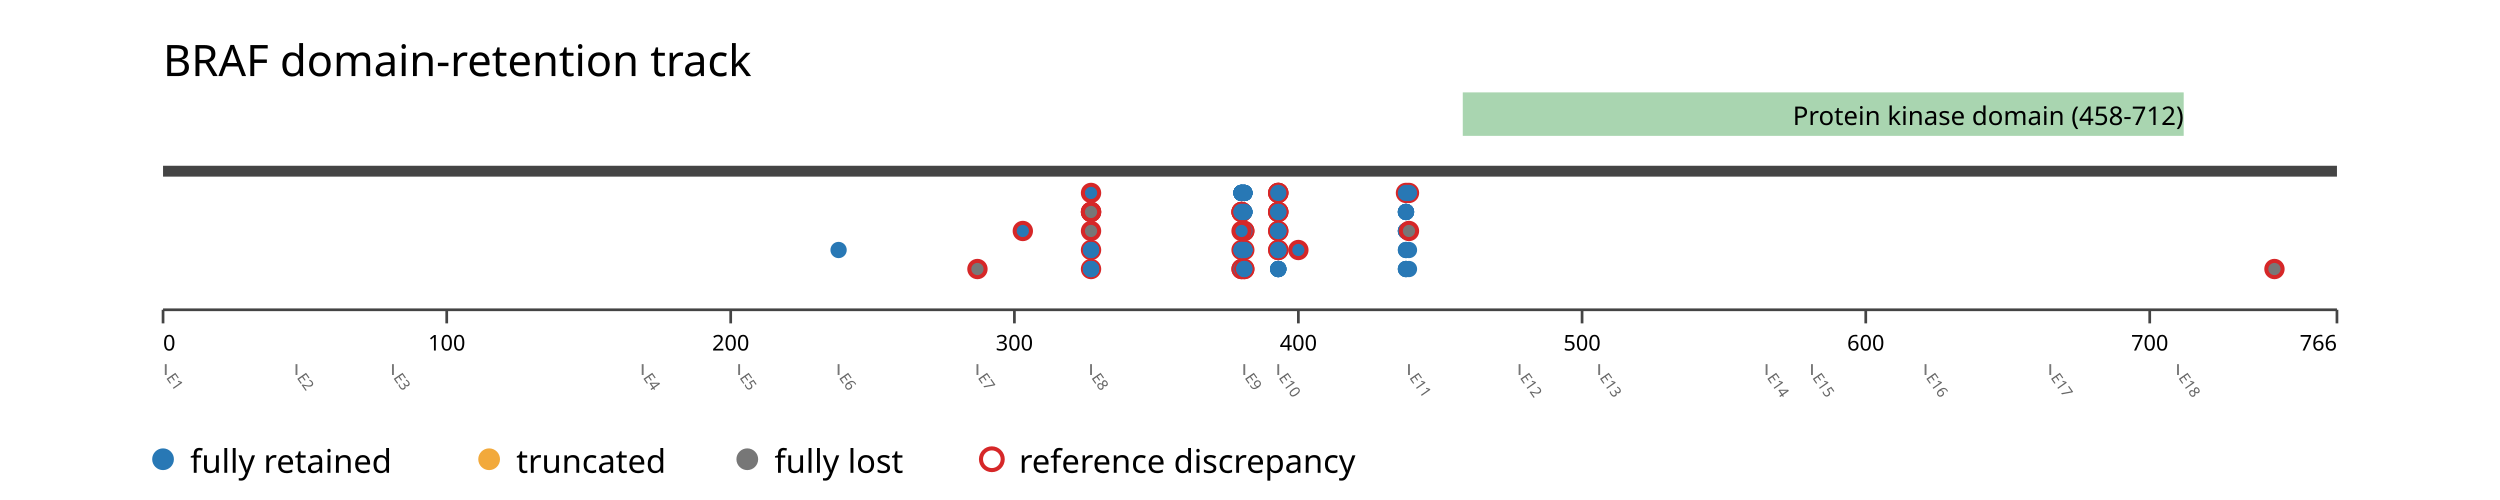
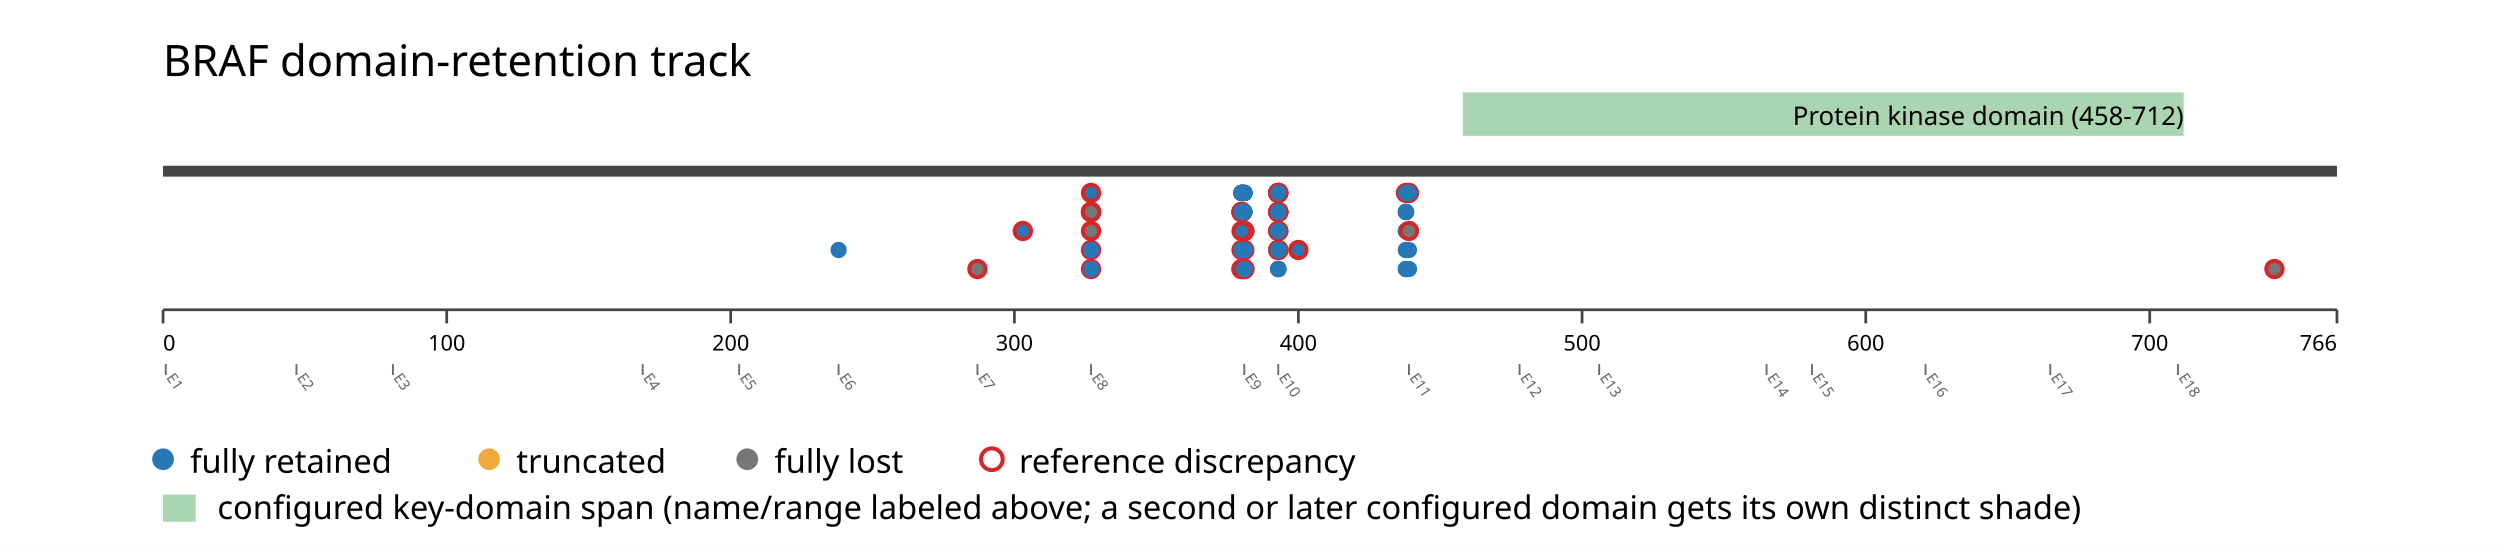
- <svg xmlns="http://www.w3.org/2000/svg" width="920" height="184" viewBox="0 0 920 184">
-   <rect width="920" height="184" fill="white" />
+ <svg xmlns="http://www.w3.org/2000/svg" width="920" height="202" viewBox="0 0 920 202">
+   <rect width="920" height="202" fill="white" />
  <text x="60" y="28" font-family="sans-serif" font-size="16">BRAF domain-retention track</text>
  <rect x="538.3" y="34.0" width="265.3" height="16.0" fill="#62b36f" opacity="0.55" />
  <text x="803.6" y="46.0" font-family="sans-serif" font-size="9.5" text-anchor="end">Protein kinase domain (458-712)</text>
-   <line x1="60.0" y1="63.0" x2="860.0" y2="63.0" stroke="#444" stroke-width="4" />
+   <line x1="60.0" y1="63.0" x2="860.0" y2="63.0" stroke="#444444" stroke-width="4" />
  <circle cx="456.9" cy="71.0" r="3" fill="#2878b5" stroke="none" stroke-width="0" />
  <circle cx="401.5" cy="78.0" r="3" fill="#2878b5" stroke="#d62728" stroke-width="1.5" />
  <circle cx="470.4" cy="85.0" r="3" fill="#2878b5" stroke="#d62728" stroke-width="1.5" />
  <circle cx="456.9" cy="92.0" r="3" fill="#2878b5" stroke="none" stroke-width="0" />
  <circle cx="517.4" cy="99.0" r="3" fill="#2878b5" stroke="none" stroke-width="0" />
  <circle cx="401.5" cy="71.0" r="3" fill="#2878b5" stroke="none" stroke-width="0" />
  <circle cx="401.5" cy="78.0" r="3" fill="#2878b5" stroke="none" stroke-width="0" />
  <circle cx="401.5" cy="85.0" r="3" fill="#2878b5" stroke="none" stroke-width="0" />
  <circle cx="457.9" cy="92.0" r="3" fill="#2878b5" stroke="none" stroke-width="0" />
  <circle cx="456.9" cy="99.0" r="3" fill="#2878b5" stroke="none" stroke-width="0" />
  <circle cx="470.4" cy="71.0" r="3" fill="#2878b5" stroke="none" stroke-width="0" />
  <circle cx="457.9" cy="78.0" r="3" fill="#2878b5" stroke="none" stroke-width="0" />
  <circle cx="456.9" cy="85.0" r="3" fill="#2878b5" stroke="none" stroke-width="0" />
  <circle cx="456.9" cy="92.0" r="3" fill="#2878b5" stroke="none" stroke-width="0" />
  <circle cx="401.5" cy="99.0" r="3" fill="#2878b5" stroke="none" stroke-width="0" />
  <circle cx="401.5" cy="71.0" r="3" fill="#2878b5" stroke="none" stroke-width="0" />
  <circle cx="401.5" cy="78.0" r="3" fill="#777777" stroke="#d62728" stroke-width="1.5" />
  <circle cx="401.5" cy="85.0" r="3" fill="#2878b5" stroke="none" stroke-width="0" />
  <circle cx="401.5" cy="92.0" r="3" fill="#2878b5" stroke="none" stroke-width="0" />
  <circle cx="401.5" cy="99.0" r="3" fill="#777777" stroke="#d62728" stroke-width="1.5" />
  <circle cx="401.5" cy="71.0" r="3" fill="#2878b5" stroke="none" stroke-width="0" />
  <circle cx="401.5" cy="78.0" r="3" fill="#2878b5" stroke="none" stroke-width="0" />
  <circle cx="376.4" cy="85.0" r="3" fill="#2878b5" stroke="#d62728" stroke-width="1.5" />
  <circle cx="401.5" cy="92.0" r="3" fill="#2878b5" stroke="none" stroke-width="0" />
  <circle cx="401.5" cy="99.0" r="3" fill="#2878b5" stroke="none" stroke-width="0" />
  <circle cx="470.4" cy="71.0" r="3" fill="#777777" stroke="#d62728" stroke-width="1.5" />
  <circle cx="456.9" cy="78.0" r="3" fill="#2878b5" stroke="none" stroke-width="0" />
  <circle cx="517.4" cy="85.0" r="3" fill="#2878b5" stroke="none" stroke-width="0" />
  <circle cx="457.9" cy="92.0" r="3" fill="#2878b5" stroke="none" stroke-width="0" />
  <circle cx="470.4" cy="99.0" r="3" fill="#2878b5" stroke="none" stroke-width="0" />
  <circle cx="470.4" cy="71.0" r="3" fill="#777777" stroke="#d62728" stroke-width="1.5" />
  <circle cx="470.4" cy="78.0" r="3" fill="#777777" stroke="#d62728" stroke-width="1.5" />
  <circle cx="401.5" cy="85.0" r="3" fill="#777777" stroke="#d62728" stroke-width="1.5" />
  <circle cx="470.4" cy="92.0" r="3" fill="#2878b5" stroke="none" stroke-width="0" />
  <circle cx="470.4" cy="99.0" r="3" fill="#2878b5" stroke="none" stroke-width="0" />
  <circle cx="517.4" cy="71.0" r="3" fill="#777777" stroke="#d62728" stroke-width="1.5" />
  <circle cx="456.9" cy="78.0" r="3" fill="#2878b5" stroke="none" stroke-width="0" />
  <circle cx="517.4" cy="85.0" r="3" fill="#2878b5" stroke="none" stroke-width="0" />
  <circle cx="470.4" cy="92.0" r="3" fill="#2878b5" stroke="#d62728" stroke-width="1.5" />
  <circle cx="456.9" cy="99.0" r="3" fill="#777777" stroke="#d62728" stroke-width="1.5" />
  <circle cx="470.4" cy="71.0" r="3" fill="#2878b5" stroke="none" stroke-width="0" />
  <circle cx="401.5" cy="78.0" r="3" fill="#777777" stroke="#d62728" stroke-width="1.5" />
  <circle cx="518.5" cy="85.0" r="3" fill="#2878b5" stroke="none" stroke-width="0" />
  <circle cx="401.5" cy="92.0" r="3" fill="#777777" stroke="#d62728" stroke-width="1.5" />
  <circle cx="456.9" cy="99.0" r="3" fill="#2878b5" stroke="none" stroke-width="0" />
  <circle cx="456.9" cy="71.0" r="3" fill="#2878b5" stroke="none" stroke-width="0" />
  <circle cx="456.9" cy="78.0" r="3" fill="#2878b5" stroke="none" stroke-width="0" />
  <circle cx="457.9" cy="85.0" r="3" fill="#2878b5" stroke="none" stroke-width="0" />
  <circle cx="470.4" cy="92.0" r="3" fill="#2878b5" stroke="none" stroke-width="0" />
  <circle cx="456.9" cy="99.0" r="3" fill="#2878b5" stroke="none" stroke-width="0" />
  <circle cx="518.5" cy="71.0" r="3" fill="#2878b5" stroke="none" stroke-width="0" />
  <circle cx="456.9" cy="78.0" r="3" fill="#777777" stroke="#d62728" stroke-width="1.5" />
  <circle cx="457.9" cy="85.0" r="3" fill="#2878b5" stroke="none" stroke-width="0" />
  <circle cx="401.5" cy="92.0" r="3" fill="#2878b5" stroke="none" stroke-width="0" />
  <circle cx="457.9" cy="99.0" r="3" fill="#2878b5" stroke="#d62728" stroke-width="1.5" />
  <circle cx="456.9" cy="71.0" r="3" fill="#2878b5" stroke="none" stroke-width="0" />
  <circle cx="456.9" cy="78.0" r="3" fill="#2878b5" stroke="none" stroke-width="0" />
  <circle cx="457.9" cy="85.0" r="3" fill="#2878b5" stroke="none" stroke-width="0" />
  <circle cx="456.9" cy="92.0" r="3" fill="#2878b5" stroke="none" stroke-width="0" />
  <circle cx="470.4" cy="99.0" r="3" fill="#2878b5" stroke="none" stroke-width="0" />
  <circle cx="470.4" cy="71.0" r="3" fill="#2878b5" stroke="#d62728" stroke-width="1.5" />
  <circle cx="457.9" cy="78.0" r="3" fill="#2878b5" stroke="none" stroke-width="0" />
  <circle cx="457.9" cy="85.0" r="3" fill="#2878b5" stroke="#d62728" stroke-width="1.5" />
  <circle cx="457.9" cy="92.0" r="3" fill="#2878b5" stroke="#d62728" stroke-width="1.5" />
  <circle cx="457.9" cy="99.0" r="3" fill="#2878b5" stroke="none" stroke-width="0" />
  <circle cx="457.9" cy="71.0" r="3" fill="#2878b5" stroke="none" stroke-width="0" />
  <circle cx="470.4" cy="78.0" r="3" fill="#2878b5" stroke="#d62728" stroke-width="1.5" />
  <circle cx="470.4" cy="85.0" r="3" fill="#2878b5" stroke="none" stroke-width="0" />
  <circle cx="470.4" cy="92.0" r="3" fill="#2878b5" stroke="#d62728" stroke-width="1.5" />
  <circle cx="456.9" cy="99.0" r="3" fill="#2878b5" stroke="none" stroke-width="0" />
  <circle cx="456.9" cy="71.0" r="3" fill="#2878b5" stroke="none" stroke-width="0" />
  <circle cx="456.9" cy="78.0" r="3" fill="#2878b5" stroke="none" stroke-width="0" />
  <circle cx="457.9" cy="85.0" r="3" fill="#2878b5" stroke="none" stroke-width="0" />
  <circle cx="456.9" cy="92.0" r="3" fill="#2878b5" stroke="none" stroke-width="0" />
  <circle cx="517.4" cy="99.0" r="3" fill="#2878b5" stroke="none" stroke-width="0" />
  <circle cx="456.9" cy="71.0" r="3" fill="#2878b5" stroke="none" stroke-width="0" />
  <circle cx="456.9" cy="78.0" r="3" fill="#2878b5" stroke="none" stroke-width="0" />
  <circle cx="457.9" cy="85.0" r="3" fill="#2878b5" stroke="none" stroke-width="0" />
  <circle cx="456.9" cy="92.0" r="3" fill="#2878b5" stroke="none" stroke-width="0" />
  <circle cx="456.9" cy="99.0" r="3" fill="#2878b5" stroke="none" stroke-width="0" />
  <circle cx="457.9" cy="71.0" r="3" fill="#2878b5" stroke="none" stroke-width="0" />
  <circle cx="517.4" cy="78.0" r="3" fill="#2878b5" stroke="none" stroke-width="0" />
  <circle cx="457.9" cy="85.0" r="3" fill="#2878b5" stroke="none" stroke-width="0" />
  <circle cx="456.9" cy="92.0" r="3" fill="#2878b5" stroke="none" stroke-width="0" />
  <circle cx="470.4" cy="99.0" r="3" fill="#2878b5" stroke="none" stroke-width="0" />
  <circle cx="456.9" cy="71.0" r="3" fill="#2878b5" stroke="none" stroke-width="0" />
  <circle cx="457.9" cy="78.0" r="3" fill="#2878b5" stroke="none" stroke-width="0" />
  <circle cx="456.9" cy="85.0" r="3" fill="#2878b5" stroke="none" stroke-width="0" />
  <circle cx="457.9" cy="92.0" r="3" fill="#2878b5" stroke="none" stroke-width="0" />
  <circle cx="518.5" cy="99.0" r="3" fill="#2878b5" stroke="none" stroke-width="0" />
  <circle cx="518.5" cy="71.0" r="3" fill="#2878b5" stroke="none" stroke-width="0" />
  <circle cx="456.9" cy="78.0" r="3" fill="#2878b5" stroke="none" stroke-width="0" />
  <circle cx="456.9" cy="85.0" r="3" fill="#2878b5" stroke="none" stroke-width="0" />
  <circle cx="517.4" cy="92.0" r="3" fill="#2878b5" stroke="none" stroke-width="0" />
  <circle cx="457.9" cy="99.0" r="3" fill="#2878b5" stroke="none" stroke-width="0" />
  <circle cx="457.9" cy="71.0" r="3" fill="#2878b5" stroke="none" stroke-width="0" />
  <circle cx="517.4" cy="78.0" r="3" fill="#2878b5" stroke="none" stroke-width="0" />
  <circle cx="457.9" cy="85.0" r="3" fill="#2878b5" stroke="none" stroke-width="0" />
  <circle cx="457.9" cy="92.0" r="3" fill="#2878b5" stroke="none" stroke-width="0" />
  <circle cx="517.4" cy="99.0" r="3" fill="#2878b5" stroke="none" stroke-width="0" />
  <circle cx="457.9" cy="71.0" r="3" fill="#2878b5" stroke="none" stroke-width="0" />
  <circle cx="456.9" cy="78.0" r="3" fill="#2878b5" stroke="#d62728" stroke-width="1.5" />
  <circle cx="457.9" cy="85.0" r="3" fill="#2878b5" stroke="none" stroke-width="0" />
  <circle cx="457.9" cy="92.0" r="3" fill="#2878b5" stroke="none" stroke-width="0" />
  <circle cx="456.9" cy="99.0" r="3" fill="#2878b5" stroke="none" stroke-width="0" />
  <circle cx="456.9" cy="71.0" r="3" fill="#2878b5" stroke="none" stroke-width="0" />
  <circle cx="456.9" cy="78.0" r="3" fill="#2878b5" stroke="none" stroke-width="0" />
  <circle cx="457.9" cy="85.0" r="3" fill="#2878b5" stroke="none" stroke-width="0" />
  <circle cx="456.9" cy="92.0" r="3" fill="#2878b5" stroke="#d62728" stroke-width="1.5" />
  <circle cx="456.9" cy="99.0" r="3" fill="#2878b5" stroke="#d62728" stroke-width="1.5" />
  <circle cx="457.9" cy="71.0" r="3" fill="#2878b5" stroke="none" stroke-width="0" />
  <circle cx="457.9" cy="78.0" r="3" fill="#2878b5" stroke="none" stroke-width="0" />
  <circle cx="456.9" cy="85.0" r="3" fill="#2878b5" stroke="none" stroke-width="0" />
  <circle cx="456.9" cy="92.0" r="3" fill="#2878b5" stroke="none" stroke-width="0" />
  <circle cx="359.7" cy="99.0" r="3" fill="#777777" stroke="#d62728" stroke-width="1.5" />
  <circle cx="456.9" cy="71.0" r="3" fill="#2878b5" stroke="none" stroke-width="0" />
  <circle cx="456.9" cy="78.0" r="3" fill="#2878b5" stroke="none" stroke-width="0" />
  <circle cx="457.9" cy="85.0" r="3" fill="#2878b5" stroke="none" stroke-width="0" />
  <circle cx="401.5" cy="92.0" r="3" fill="#2878b5" stroke="none" stroke-width="0" />
  <circle cx="457.9" cy="99.0" r="3" fill="#2878b5" stroke="none" stroke-width="0" />
  <circle cx="456.9" cy="71.0" r="3" fill="#2878b5" stroke="none" stroke-width="0" />
  <circle cx="470.4" cy="78.0" r="3" fill="#2878b5" stroke="#d62728" stroke-width="1.5" />
  <circle cx="517.4" cy="85.0" r="3" fill="#2878b5" stroke="none" stroke-width="0" />
  <circle cx="456.9" cy="92.0" r="3" fill="#2878b5" stroke="none" stroke-width="0" />
  <circle cx="837.0" cy="99.0" r="3" fill="#777777" stroke="#d62728" stroke-width="1.5" />
  <circle cx="456.9" cy="71.0" r="3" fill="#2878b5" stroke="none" stroke-width="0" />
  <circle cx="517.4" cy="78.0" r="3" fill="#2878b5" stroke="none" stroke-width="0" />
  <circle cx="470.4" cy="85.0" r="3" fill="#2878b5" stroke="#d62728" stroke-width="1.5" />
  <circle cx="470.4" cy="92.0" r="3" fill="#2878b5" stroke="none" stroke-width="0" />
  <circle cx="401.5" cy="99.0" r="3" fill="#2878b5" stroke="none" stroke-width="0" />
  <circle cx="457.9" cy="71.0" r="3" fill="#2878b5" stroke="none" stroke-width="0" />
  <circle cx="470.4" cy="78.0" r="3" fill="#2878b5" stroke="none" stroke-width="0" />
  <circle cx="456.9" cy="85.0" r="3" fill="#2878b5" stroke="none" stroke-width="0" />
  <circle cx="470.4" cy="92.0" r="3" fill="#2878b5" stroke="none" stroke-width="0" />
  <circle cx="457.9" cy="99.0" r="3" fill="#2878b5" stroke="none" stroke-width="0" />
  <circle cx="518.5" cy="71.0" r="3" fill="#2878b5" stroke="#d62728" stroke-width="1.5" />
  <circle cx="456.9" cy="78.0" r="3" fill="#2878b5" stroke="none" stroke-width="0" />
  <circle cx="470.4" cy="85.0" r="3" fill="#2878b5" stroke="none" stroke-width="0" />
  <circle cx="456.9" cy="92.0" r="3" fill="#2878b5" stroke="none" stroke-width="0" />
  <circle cx="401.5" cy="99.0" r="3" fill="#2878b5" stroke="none" stroke-width="0" />
  <circle cx="517.4" cy="71.0" r="3" fill="#2878b5" stroke="none" stroke-width="0" />
  <circle cx="456.9" cy="78.0" r="3" fill="#2878b5" stroke="#d62728" stroke-width="1.5" />
  <circle cx="470.4" cy="85.0" r="3" fill="#2878b5" stroke="none" stroke-width="0" />
  <circle cx="518.5" cy="92.0" r="3" fill="#2878b5" stroke="none" stroke-width="0" />
  <circle cx="470.4" cy="99.0" r="3" fill="#2878b5" stroke="none" stroke-width="0" />
  <circle cx="456.9" cy="71.0" r="3" fill="#2878b5" stroke="none" stroke-width="0" />
  <circle cx="456.9" cy="78.0" r="3" fill="#2878b5" stroke="none" stroke-width="0" />
  <circle cx="517.4" cy="85.0" r="3" fill="#2878b5" stroke="none" stroke-width="0" />
  <circle cx="477.8" cy="92.0" r="3" fill="#2878b5" stroke="#d62728" stroke-width="1.5" />
  <circle cx="457.9" cy="99.0" r="3" fill="#2878b5" stroke="none" stroke-width="0" />
  <circle cx="518.5" cy="71.0" r="3" fill="#2878b5" stroke="none" stroke-width="0" />
  <circle cx="517.4" cy="78.0" r="3" fill="#2878b5" stroke="none" stroke-width="0" />
  <circle cx="457.9" cy="85.0" r="3" fill="#2878b5" stroke="none" stroke-width="0" />
  <circle cx="457.9" cy="92.0" r="3" fill="#2878b5" stroke="none" stroke-width="0" />
  <circle cx="457.9" cy="99.0" r="3" fill="#2878b5" stroke="none" stroke-width="0" />
  <circle cx="457.9" cy="71.0" r="3" fill="#2878b5" stroke="none" stroke-width="0" />
  <circle cx="457.9" cy="78.0" r="3" fill="#2878b5" stroke="none" stroke-width="0" />
  <circle cx="457.9" cy="85.0" r="3" fill="#777777" stroke="#d62728" stroke-width="1.5" />
  <circle cx="517.4" cy="92.0" r="3" fill="#2878b5" stroke="none" stroke-width="0" />
  <circle cx="456.9" cy="99.0" r="3" fill="#2878b5" stroke="none" stroke-width="0" />
  <circle cx="457.9" cy="71.0" r="3" fill="#2878b5" stroke="none" stroke-width="0" />
  <circle cx="457.9" cy="78.0" r="3" fill="#2878b5" stroke="none" stroke-width="0" />
  <circle cx="518.5" cy="85.0" r="3" fill="#777777" stroke="#d62728" stroke-width="1.5" />
  <circle cx="308.6" cy="92.0" r="3" fill="#2878b5" stroke="none" stroke-width="0" />
  <circle cx="457.9" cy="99.0" r="3" fill="#2878b5" stroke="#d62728" stroke-width="1.5" />
  <circle cx="470.4" cy="71.0" r="3" fill="#2878b5" stroke="none" stroke-width="0" />
  <circle cx="456.9" cy="78.0" r="3" fill="#2878b5" stroke="none" stroke-width="0" />
  <circle cx="457.9" cy="85.0" r="3" fill="#2878b5" stroke="none" stroke-width="0" />
  <circle cx="470.4" cy="92.0" r="3" fill="#2878b5" stroke="none" stroke-width="0" />
  <circle cx="457.9" cy="99.0" r="3" fill="#2878b5" stroke="none" stroke-width="0" />
  <circle cx="457.9" cy="71.0" r="3" fill="#2878b5" stroke="none" stroke-width="0" />
  <circle cx="517.4" cy="78.0" r="3" fill="#2878b5" stroke="none" stroke-width="0" />
  <circle cx="456.9" cy="85.0" r="3" fill="#2878b5" stroke="#d62728" stroke-width="1.5" />
  <circle cx="457.9" cy="92.0" r="3" fill="#2878b5" stroke="none" stroke-width="0" />
  <circle cx="457.9" cy="99.0" r="3" fill="#2878b5" stroke="none" stroke-width="0" />
  <circle cx="401.5" cy="71.0" r="3" fill="#2878b5" stroke="#d62728" stroke-width="1.5" />
  <circle cx="470.4" cy="78.0" r="3" fill="#2878b5" stroke="none" stroke-width="0" />
  <circle cx="470.4" cy="85.0" r="3" fill="#2878b5" stroke="none" stroke-width="0" />
  <line x1="60.0" y1="114.0" x2="860.0" y2="114.0" stroke="#444444" stroke-width="1" />
  <line x1="60.0" y1="114.0" x2="60.0" y2="119.0" stroke="#444444" stroke-width="1" />
  <text x="60.0" y="129.0" font-family="sans-serif" font-size="8" text-anchor="start">0</text>
  <line x1="164.4" y1="114.0" x2="164.4" y2="119.0" stroke="#444444" stroke-width="1" />
  <text x="164.4" y="129.0" font-family="sans-serif" font-size="8" text-anchor="middle">100</text>
  <line x1="268.9" y1="114.0" x2="268.9" y2="119.0" stroke="#444444" stroke-width="1" />
  <text x="268.9" y="129.0" font-family="sans-serif" font-size="8" text-anchor="middle">200</text>
  <line x1="373.3" y1="114.0" x2="373.3" y2="119.0" stroke="#444444" stroke-width="1" />
  <text x="373.3" y="129.0" font-family="sans-serif" font-size="8" text-anchor="middle">300</text>
  <line x1="477.8" y1="114.0" x2="477.8" y2="119.0" stroke="#444444" stroke-width="1" />
  <text x="477.8" y="129.0" font-family="sans-serif" font-size="8" text-anchor="middle">400</text>
  <line x1="582.2" y1="114.0" x2="582.2" y2="119.0" stroke="#444444" stroke-width="1" />
  <text x="582.2" y="129.0" font-family="sans-serif" font-size="8" text-anchor="middle">500</text>
  <line x1="686.6" y1="114.0" x2="686.6" y2="119.0" stroke="#444444" stroke-width="1" />
  <text x="686.6" y="129.0" font-family="sans-serif" font-size="8" text-anchor="middle">600</text>
  <line x1="791.1" y1="114.0" x2="791.1" y2="119.0" stroke="#444444" stroke-width="1" />
  <text x="791.1" y="129.0" font-family="sans-serif" font-size="8" text-anchor="middle">700</text>
  <line x1="860.0" y1="114.0" x2="860.0" y2="119.0" stroke="#444444" stroke-width="1" />
  <text x="860.0" y="129.0" font-family="sans-serif" font-size="8" text-anchor="end">766</text>
-   <line x1="61.0" y1="134.0" x2="61.0" y2="138.0" stroke="#777777" stroke-width="0.7" />
+   <line x1="61.0" y1="134.0" x2="61.0" y2="138.0" stroke="#6b6b6b" stroke-width="0.7" />
  <text x="61.0" y="139.0" font-family="sans-serif" font-size="5.5" fill="#666666" transform="rotate(55 61.0 139.0)">E1</text>
-   <line x1="109.1" y1="134.0" x2="109.1" y2="138.0" stroke="#777777" stroke-width="0.7" />
+   <line x1="109.1" y1="134.0" x2="109.1" y2="138.0" stroke="#6b6b6b" stroke-width="0.7" />
  <text x="109.1" y="139.0" font-family="sans-serif" font-size="5.5" fill="#666666" transform="rotate(55 109.1 139.0)">E2</text>
-   <line x1="144.6" y1="134.0" x2="144.6" y2="138.0" stroke="#777777" stroke-width="0.7" />
+   <line x1="144.6" y1="134.0" x2="144.6" y2="138.0" stroke="#6b6b6b" stroke-width="0.7" />
  <text x="144.6" y="139.0" font-family="sans-serif" font-size="5.5" fill="#666666" transform="rotate(55 144.6 139.0)">E3</text>
-   <line x1="236.5" y1="134.0" x2="236.5" y2="138.0" stroke="#777777" stroke-width="0.7" />
+   <line x1="236.5" y1="134.0" x2="236.5" y2="138.0" stroke="#6b6b6b" stroke-width="0.7" />
  <text x="236.5" y="139.0" font-family="sans-serif" font-size="5.5" fill="#666666" transform="rotate(55 236.5 139.0)">E4</text>
-   <line x1="272.0" y1="134.0" x2="272.0" y2="138.0" stroke="#777777" stroke-width="0.7" />
+   <line x1="272.0" y1="134.0" x2="272.0" y2="138.0" stroke="#6b6b6b" stroke-width="0.7" />
  <text x="272.0" y="139.0" font-family="sans-serif" font-size="5.5" fill="#666666" transform="rotate(55 272.0 139.0)">E5</text>
-   <line x1="308.6" y1="134.0" x2="308.6" y2="138.0" stroke="#777777" stroke-width="0.7" />
+   <line x1="308.6" y1="134.0" x2="308.6" y2="138.0" stroke="#6b6b6b" stroke-width="0.7" />
  <text x="308.6" y="139.0" font-family="sans-serif" font-size="5.5" fill="#666666" transform="rotate(55 308.6 139.0)">E6</text>
-   <line x1="359.7" y1="134.0" x2="359.7" y2="138.0" stroke="#777777" stroke-width="0.7" />
+   <line x1="359.7" y1="134.0" x2="359.7" y2="138.0" stroke="#6b6b6b" stroke-width="0.7" />
  <text x="359.7" y="139.0" font-family="sans-serif" font-size="5.5" fill="#666666" transform="rotate(55 359.7 139.0)">E7</text>
-   <line x1="401.5" y1="134.0" x2="401.5" y2="138.0" stroke="#777777" stroke-width="0.7" />
+   <line x1="401.5" y1="134.0" x2="401.5" y2="138.0" stroke="#6b6b6b" stroke-width="0.7" />
  <text x="401.5" y="139.0" font-family="sans-serif" font-size="5.5" fill="#666666" transform="rotate(55 401.5 139.0)">E8</text>
-   <line x1="457.9" y1="134.0" x2="457.9" y2="138.0" stroke="#777777" stroke-width="0.7" />
+   <line x1="457.9" y1="134.0" x2="457.9" y2="138.0" stroke="#6b6b6b" stroke-width="0.7" />
  <text x="457.9" y="139.0" font-family="sans-serif" font-size="5.5" fill="#666666" transform="rotate(55 457.9 139.0)">E9</text>
-   <line x1="470.4" y1="134.0" x2="470.4" y2="138.0" stroke="#777777" stroke-width="0.7" />
+   <line x1="470.4" y1="134.0" x2="470.4" y2="138.0" stroke="#6b6b6b" stroke-width="0.7" />
  <text x="470.4" y="139.0" font-family="sans-serif" font-size="5.5" fill="#666666" transform="rotate(55 470.4 139.0)">E10</text>
-   <line x1="518.5" y1="134.0" x2="518.5" y2="138.0" stroke="#777777" stroke-width="0.7" />
+   <line x1="518.5" y1="134.0" x2="518.5" y2="138.0" stroke="#6b6b6b" stroke-width="0.7" />
  <text x="518.5" y="139.0" font-family="sans-serif" font-size="5.5" fill="#666666" transform="rotate(55 518.5 139.0)">E11</text>
-   <line x1="559.2" y1="134.0" x2="559.2" y2="138.0" stroke="#777777" stroke-width="0.7" />
+   <line x1="559.2" y1="134.0" x2="559.2" y2="138.0" stroke="#6b6b6b" stroke-width="0.7" />
  <text x="559.2" y="139.0" font-family="sans-serif" font-size="5.5" fill="#666666" transform="rotate(55 559.2 139.0)">E12</text>
-   <line x1="588.5" y1="134.0" x2="588.5" y2="138.0" stroke="#777777" stroke-width="0.7" />
+   <line x1="588.5" y1="134.0" x2="588.5" y2="138.0" stroke="#6b6b6b" stroke-width="0.7" />
  <text x="588.5" y="139.0" font-family="sans-serif" font-size="5.5" fill="#666666" transform="rotate(55 588.5 139.0)">E13</text>
-   <line x1="650.1" y1="134.0" x2="650.1" y2="138.0" stroke="#777777" stroke-width="0.7" />
+   <line x1="650.1" y1="134.0" x2="650.1" y2="138.0" stroke="#6b6b6b" stroke-width="0.7" />
  <text x="650.1" y="139.0" font-family="sans-serif" font-size="5.5" fill="#666666" transform="rotate(55 650.1 139.0)">E14</text>
-   <line x1="666.8" y1="134.0" x2="666.8" y2="138.0" stroke="#777777" stroke-width="0.7" />
+   <line x1="666.8" y1="134.0" x2="666.8" y2="138.0" stroke="#6b6b6b" stroke-width="0.7" />
  <text x="666.8" y="139.0" font-family="sans-serif" font-size="5.5" fill="#666666" transform="rotate(55 666.8 139.0)">E15</text>
-   <line x1="708.6" y1="134.0" x2="708.6" y2="138.0" stroke="#777777" stroke-width="0.7" />
+   <line x1="708.6" y1="134.0" x2="708.6" y2="138.0" stroke="#6b6b6b" stroke-width="0.7" />
  <text x="708.6" y="139.0" font-family="sans-serif" font-size="5.5" fill="#666666" transform="rotate(55 708.6 139.0)">E16</text>
-   <line x1="754.5" y1="134.0" x2="754.5" y2="138.0" stroke="#777777" stroke-width="0.7" />
+   <line x1="754.5" y1="134.0" x2="754.5" y2="138.0" stroke="#6b6b6b" stroke-width="0.7" />
  <text x="754.5" y="139.0" font-family="sans-serif" font-size="5.5" fill="#666666" transform="rotate(55 754.5 139.0)">E17</text>
-   <line x1="801.5" y1="134.0" x2="801.5" y2="138.0" stroke="#777777" stroke-width="0.7" />
+   <line x1="801.5" y1="134.0" x2="801.5" y2="138.0" stroke="#6b6b6b" stroke-width="0.7" />
  <text x="801.5" y="139.0" font-family="sans-serif" font-size="5.5" fill="#666666" transform="rotate(55 801.5 139.0)">E18</text>
  <circle cx="60" cy="169.0" r="4" fill="#2878b5" />
  <text x="70" y="174.0" font-family="sans-serif" font-size="12">fully retained</text>
  <circle cx="180" cy="169.0" r="4" fill="#f2a93b" />
  <text x="190" y="174.0" font-family="sans-serif" font-size="12">truncated</text>
  <circle cx="275" cy="169.0" r="4" fill="#777777" />
  <text x="285" y="174.0" font-family="sans-serif" font-size="12">fully lost</text>
  <circle cx="365" cy="169.0" r="4" fill="white" stroke="#d62728" stroke-width="1.5" />
  <text x="375" y="174.0" font-family="sans-serif" font-size="12">reference discrepancy</text>
+   <rect x="60" y="182.0" width="12" height="10" fill="#62b36f" opacity="0.55" />
+   <text x="80" y="191.0" font-family="sans-serif" font-size="12">configured key-domain span (name/range labeled above; a second or later configured domain gets its own distinct shade)</text>
</svg>
